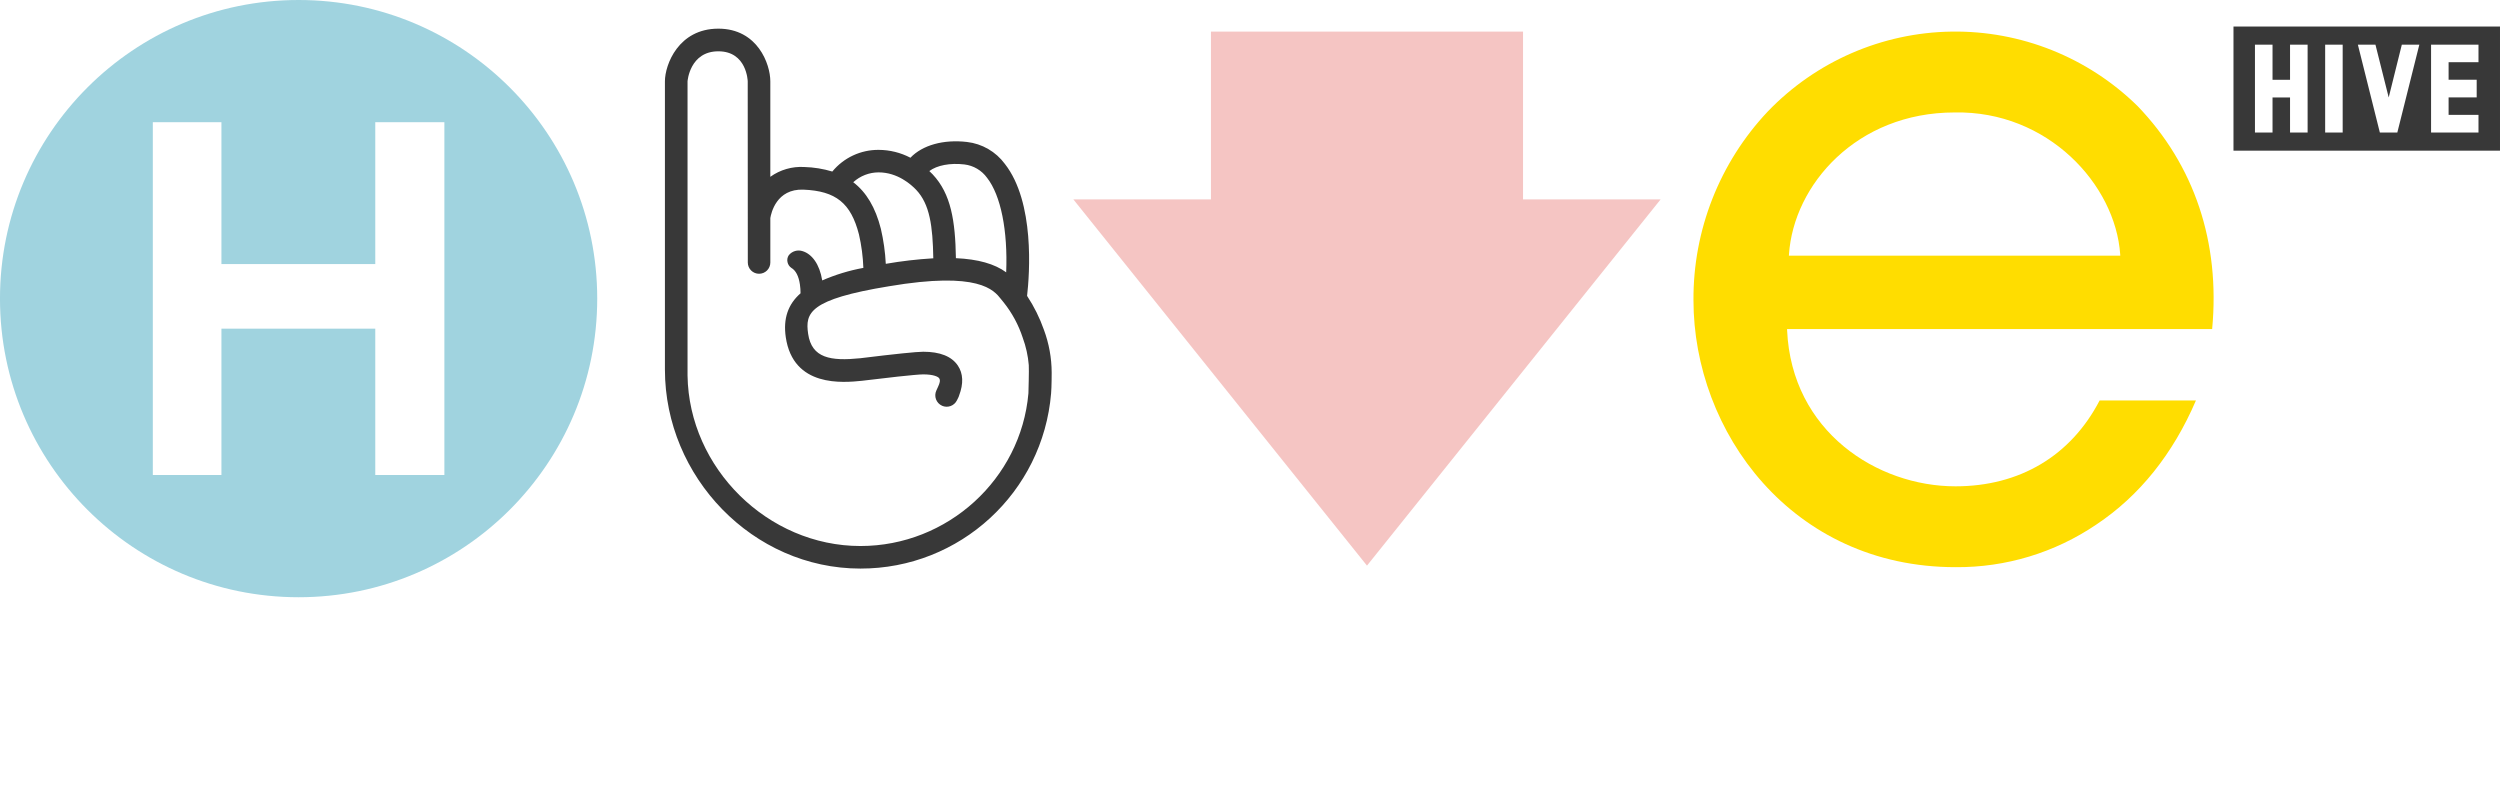
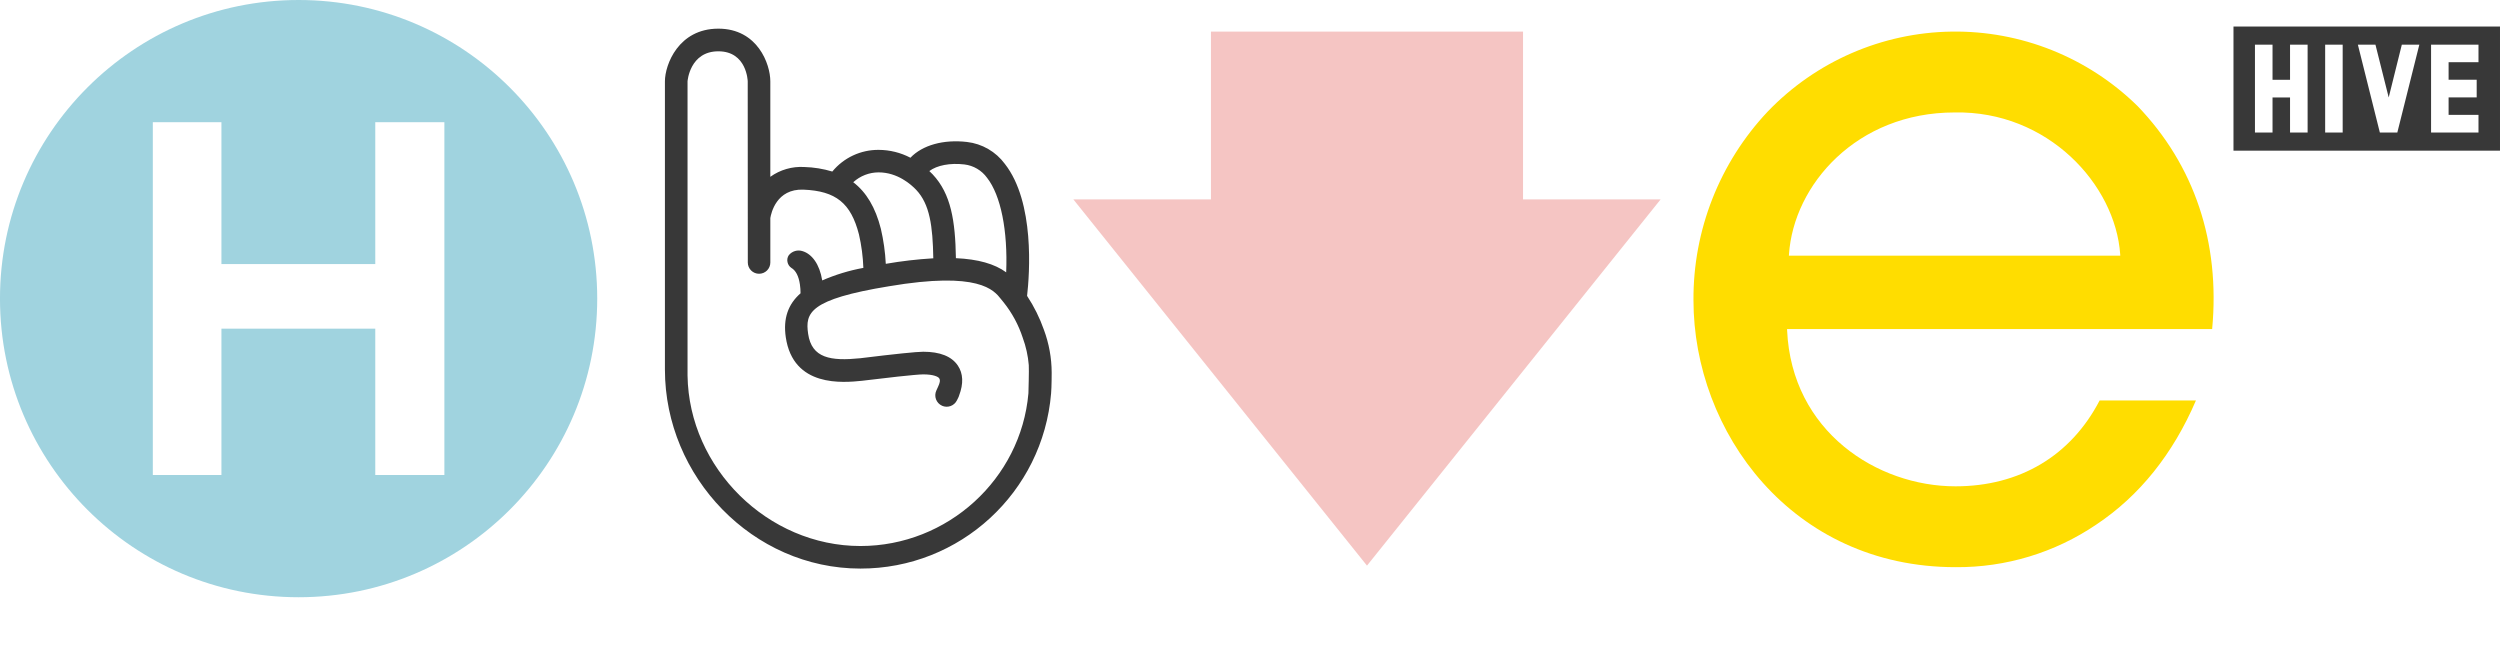
- <svg xmlns="http://www.w3.org/2000/svg" id="HIVE_LOGO__4" width="628.074" height="198" viewBox="0 0 628.074 198">
+ <svg xmlns="http://www.w3.org/2000/svg" id="HIVE_LOGO__4" width="628.074" height="166" viewBox="0 0 628.074 166">
  <path id="Path_1" data-name="Path 1" d="M572.787,37.192V6.01H505.83V37.192h66.957Zm-48.332-4.548H520.04V23.825h-4.4v8.819h-4.415V10.569h4.415v8.819h4.4V10.569h4.415V32.644Zm8.808,0h-4.4V10.569h4.4V32.644ZM552.52,10.569,547,32.611v.033h-4.371l-.033-.033-5.513-22.042h4.415l3.328,13.256,3.295-13.256Zm14.865,22.075H555.471V10.569h11.914v4.4h-7.51v4.4h7.055v4.437h-7.055v4.4h7.51v4.426Z" transform="translate(55.286 0.657)" fill="#383838" />
  <path id="Path_2" data-name="Path 2" d="M111.64,119.327H94.279V82.576H55.631v36.751H38.393V30.705H55.631V66.336H94.279V30.705H111.64v88.622Zm38.4-44.305a75.022,75.022,0,1,0-75.022,75.022,75.023,75.023,0,0,0,75.022-75.022" fill="#a0d3df" />
  <path id="Path_3" data-name="Path 3" d="M490.755,63.458H407.5l.022-.3c1.154-17.538,17.039-35.686,41.61-35.686,23.384-.466,40.412,18.082,41.61,35.686l.011.3Zm4.315-37.627a65.346,65.346,0,0,0-92.882,1.409A68.512,68.512,0,0,0,383.53,74.662c0,32.957,24.626,67.046,65.837,67.046a62.113,62.113,0,0,0,35.42-10.738c10.782-7.188,19.191-17.66,24.981-31.149H485.574c-7.233,13.922-20.089,21.576-36.219,21.576-19.657,0-41.166-13.744-42.3-39.214l-.011-.3H513.839c2.041-21.8-4.448-41.177-18.769-56.053" transform="translate(41.919 0.781)" fill="#fd0" />
  <path id="Path_4" data-name="Path 4" d="M220.2,101.224a2.869,2.869,0,0,0,3.749-1.353l.277-.555c.044-.089.166-.355.166-.355.033-.078.055-.155.1-.288,1.143-3.017,1.032-5.558-.322-7.554-1.553-2.3-4.47-3.461-8.686-3.461-1.631,0-7.155.566-15.552,1.6l-.266.033c-7.432.754-12.213-.011-13.1-6.146-.754-5.236.233-8.653,20.311-11.936,22.607-3.827,26.357.954,28.154,3.239.233.3.455.566.666.821a28.356,28.356,0,0,1,4.781,8.863A26.053,26.053,0,0,1,242,91.007c.089,1.176-.089,7.088-.089,7.088-1.875,21.554-20.322,38.371-42.2,38.371-23.284,0-43.085-19.568-43.44-42.819V19.724c0-.078.577-7.543,7.743-7.543s7.377,7.477,7.377,7.543l.022,45.515a2.826,2.826,0,0,0,2.829,2.829h0a2.826,2.826,0,0,0,2.829-2.829V54.068c.2-1.231,1.531-7.388,8.309-7.133,8.164.333,11.936,3.383,13.955,11.248a44.589,44.589,0,0,1,1.109,8.408,47.422,47.422,0,0,0-10.339,3.15c-.654-4.1-2.6-6.634-4.9-7.344a3.17,3.17,0,0,0-3.494,1.009,2.19,2.19,0,0,0-.322,1.753,2.318,2.318,0,0,0,.965,1.431c1.109.654,1.841,2.052,2.152,4.182a15.318,15.318,0,0,1,.155,2.207c-3.161,2.762-4.382,6.367-3.716,10.982,1.841,12.735,14.432,11.47,19.18,10.993l.255-.033c5.1-.632,13.345-1.575,15.109-1.575,2.629,0,3.738.61,3.982.954.377.521.166,1.22-.244,2.119-.144.333-.3.666-.455,1a2.861,2.861,0,0,0,1.431,3.8Zm16.129-33.512c-2.917-2.141-7.055-3.306-12.635-3.561C223.537,54.8,222.473,48,217.858,43.1c-.222-.233-.51-.521-.843-.832,1.919-1.453,5.236-2.085,8.808-1.664h0a8.228,8.228,0,0,1,5.7,3.361c3.45,4.4,5.225,13.245,4.8,23.75M213.72,46.99c3.394,3.594,4.16,9.041,4.293,17.194a106.675,106.675,0,0,0-11.936,1.387,49.811,49.811,0,0,0-1.242-8.819c-1.353-5.325-3.627-9.152-6.933-11.681a9.461,9.461,0,0,1,6.4-2.474v-.41l.011.41c4.759.011,8.164,3.084,9.407,4.393m33.889,51.094c.144-1.564.144-5.214.144-5.214a31.207,31.207,0,0,0-1.941-10.7,39.027,39.027,0,0,0-4.238-8.542c.632-5.535,1.963-23.517-5.58-33.157a13.789,13.789,0,0,0-9.518-5.513c-5.924-.688-11.2.8-14.21,3.96a17.312,17.312,0,0,0-7.976-1.975,14.917,14.917,0,0,0-11.648,5.447,26.822,26.822,0,0,0-7.055-1.143,13.269,13.269,0,0,0-8.519,2.463V19.713c0-4.315-3.195-13.223-13.056-13.223-10.039,0-13.423,9.085-13.423,13.223V92.128c0,27.011,22.086,50,49.1,50.007a48.014,48.014,0,0,0,47.922-44.05Z" transform="translate(16.459 0.709)" fill="#383838" />
  <path id="Path_5" data-name="Path 5" d="M316.858,141.32l73.768-92.005H356.061V7.15H277.656V49.314H243.09Z" transform="translate(26.569 0.781)" fill="#f5c5c3" />
</svg>
